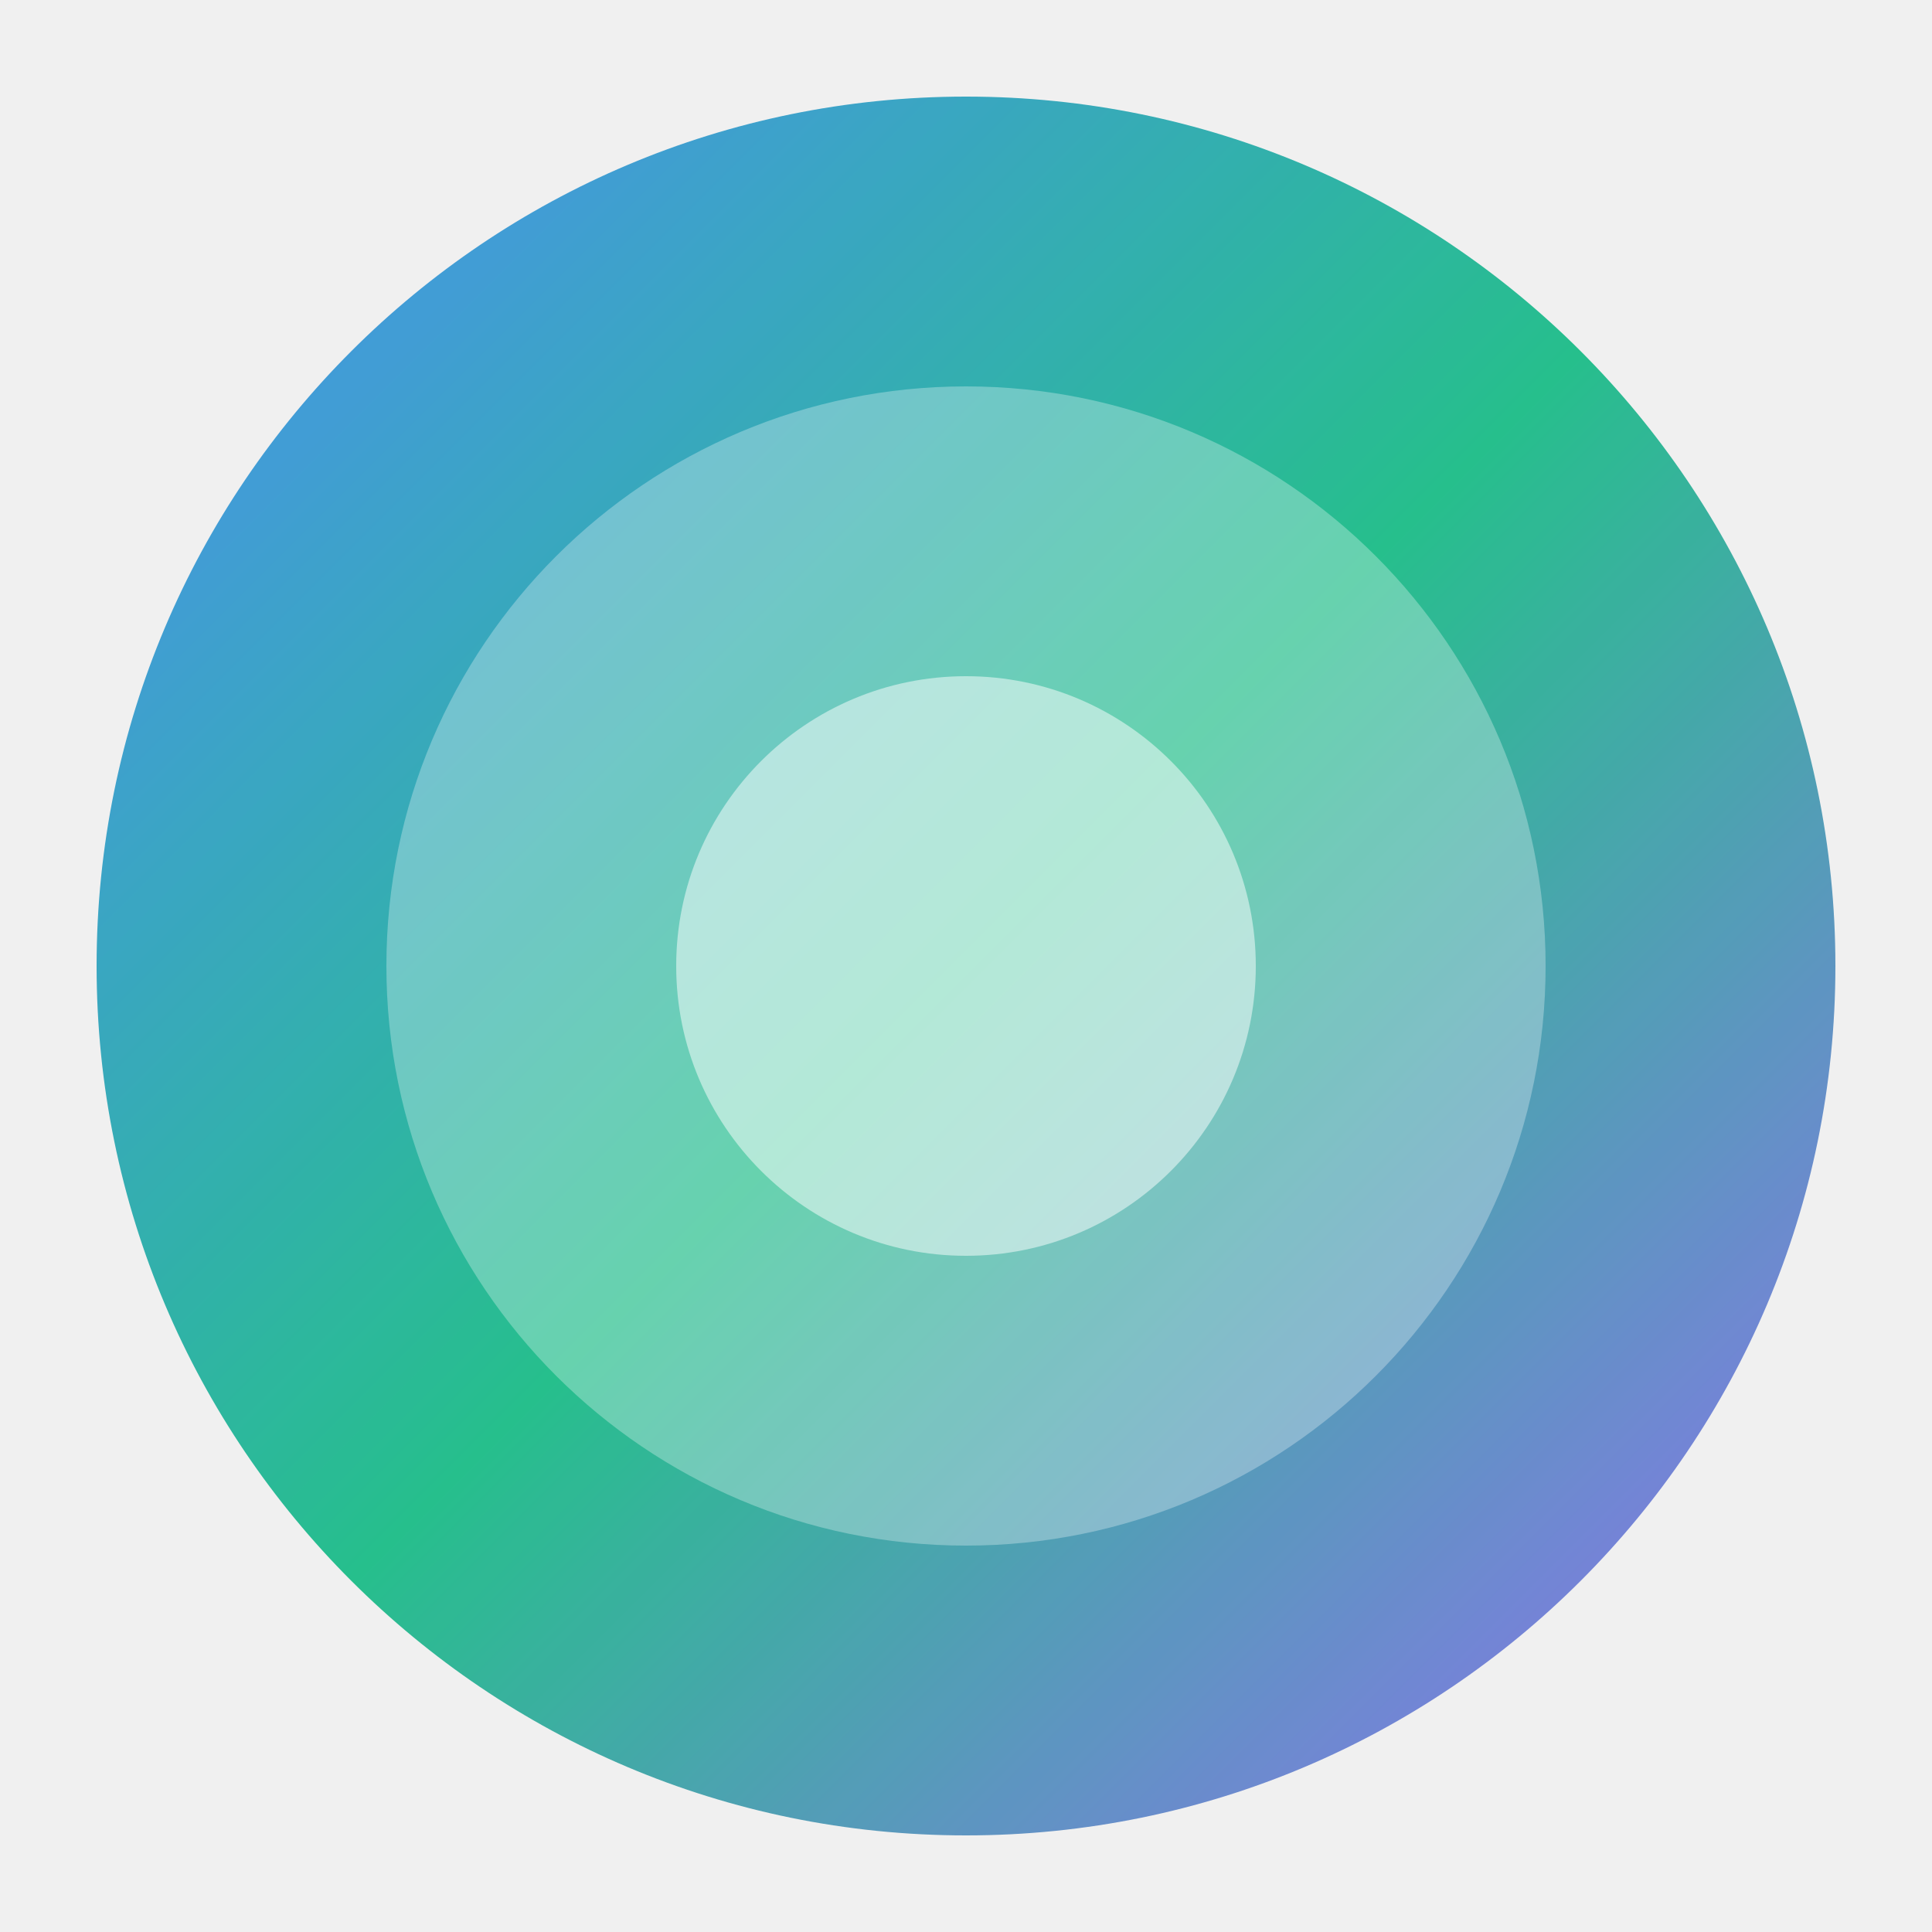
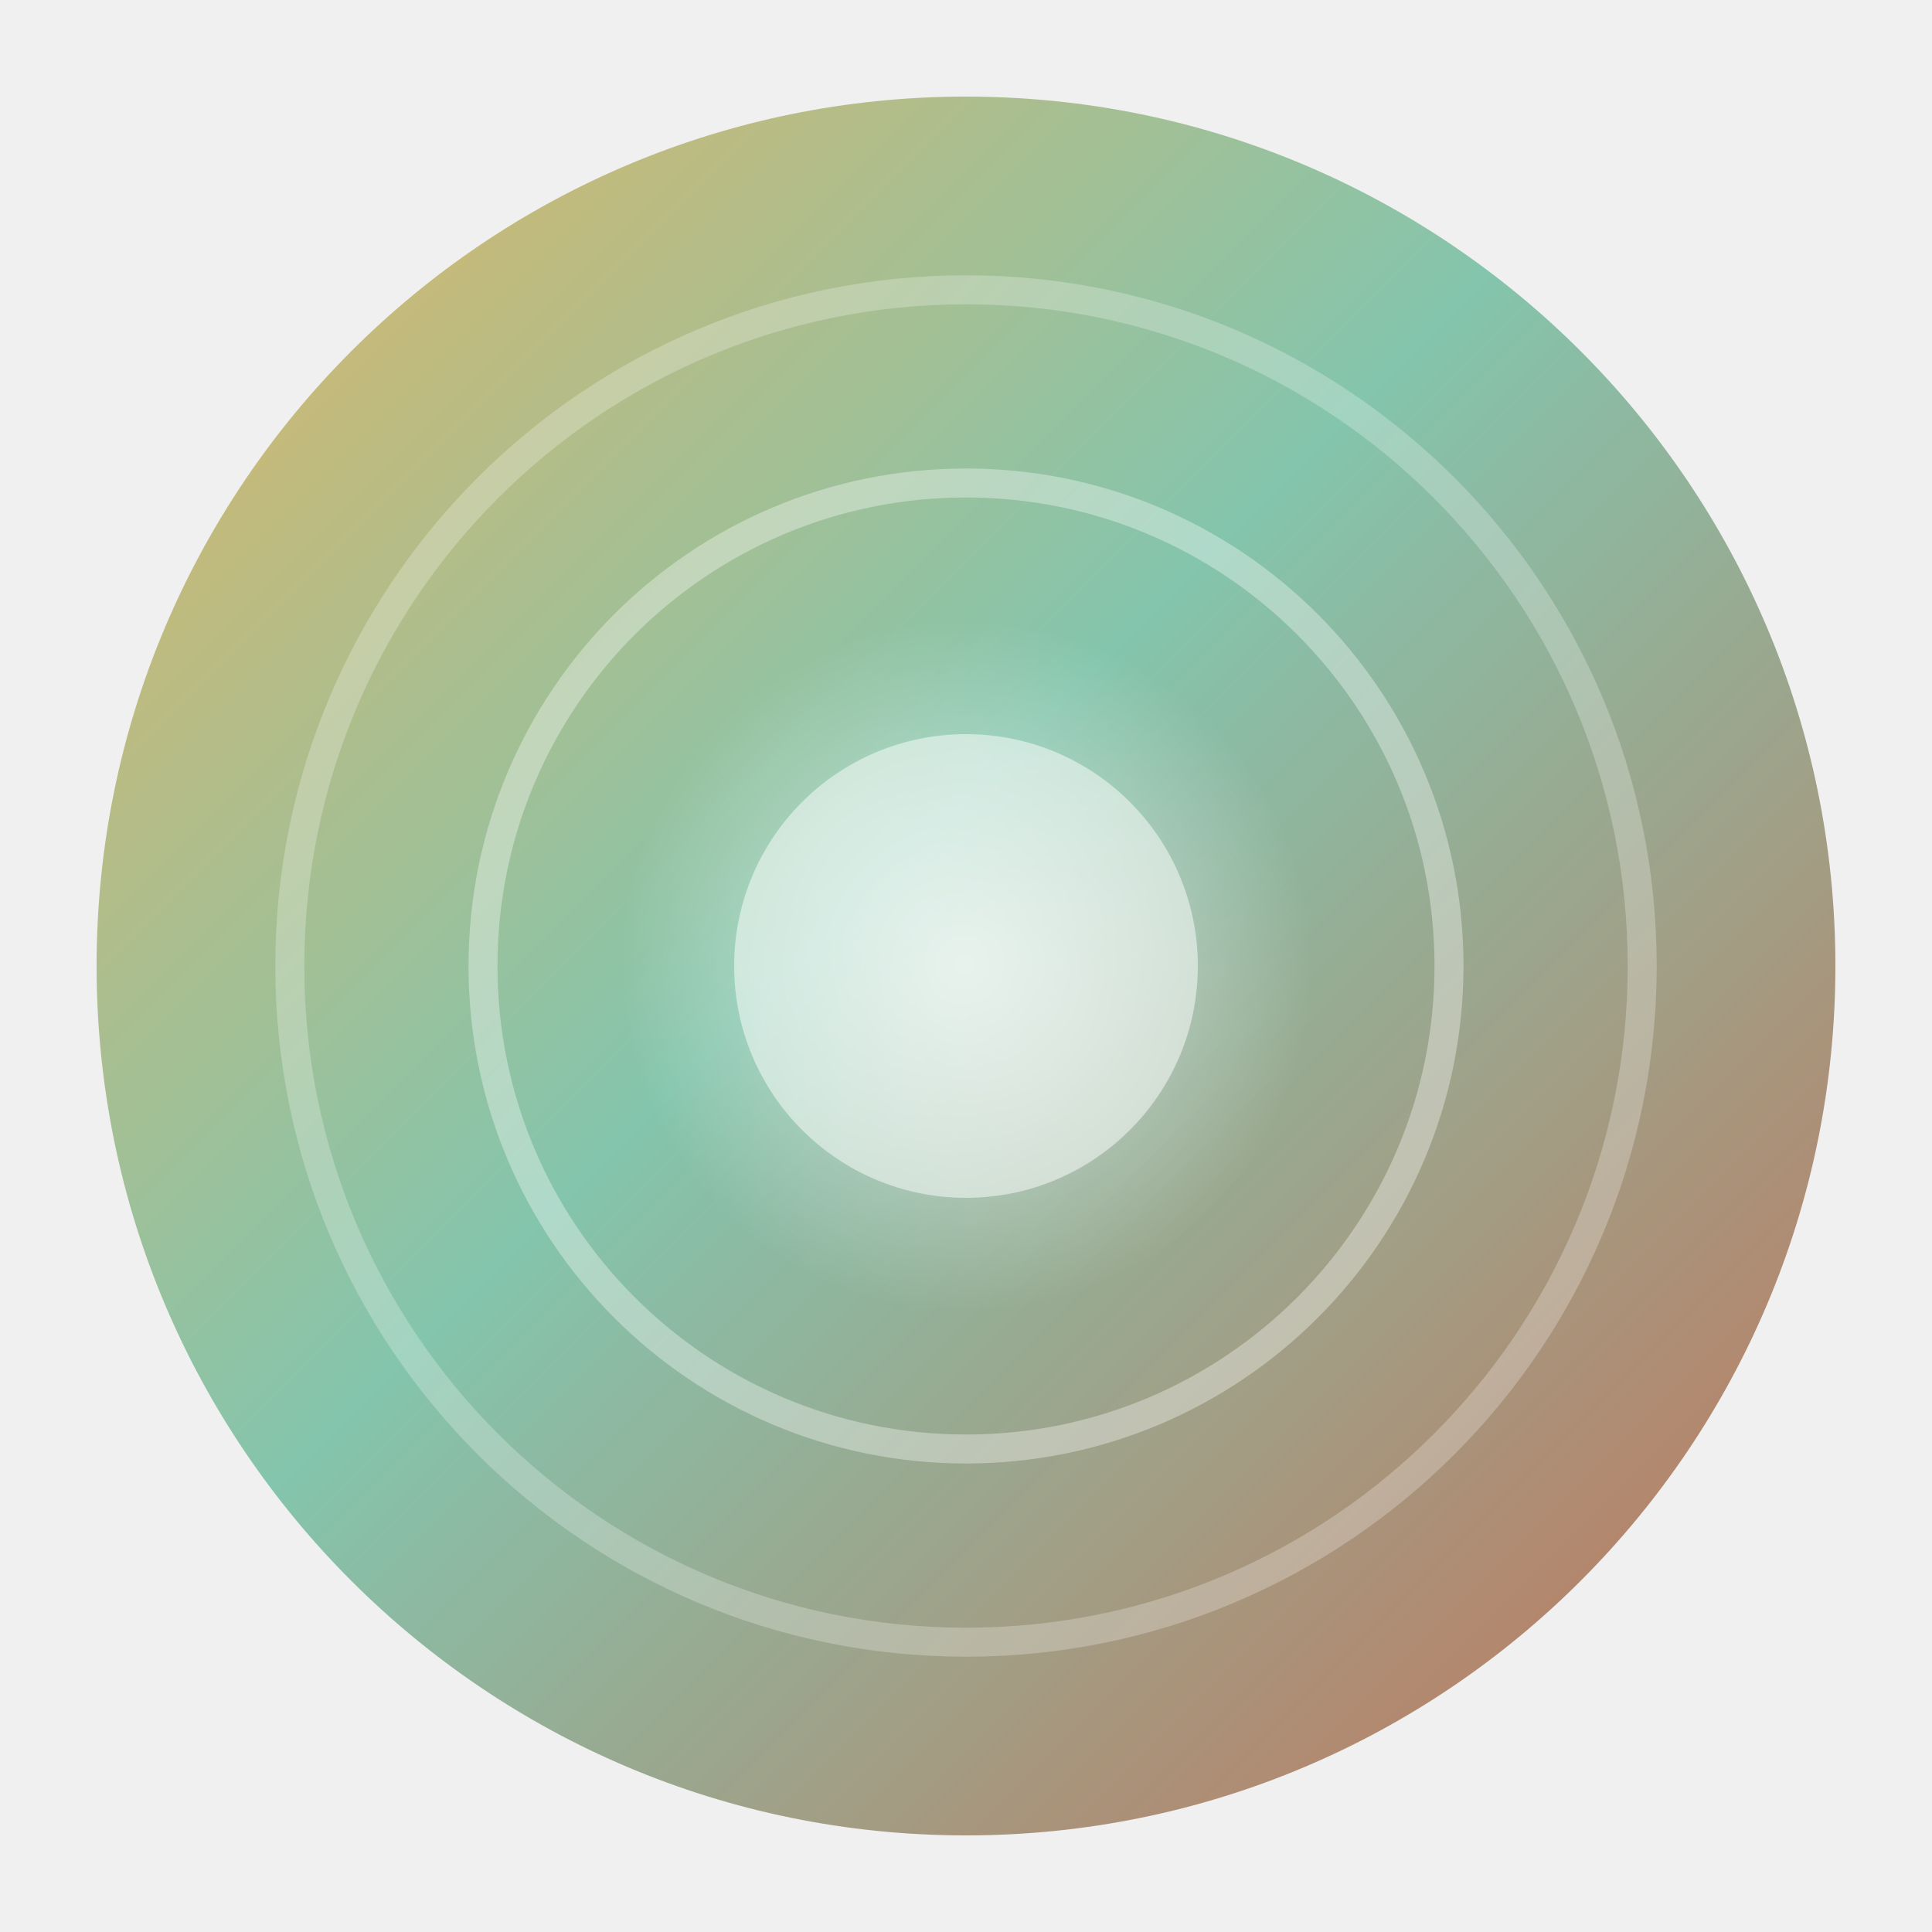
<svg xmlns="http://www.w3.org/2000/svg" viewBox="0 0 100 100">
  <defs>
-     <linearGradient id="breathGradient" x1="0%" y1="0%" x2="100%" y2="100%">
-       <stop offset="0%" style="stop-color:#3B82F6;stop-opacity:1" />
-       <stop offset="50%" style="stop-color:#10B981;stop-opacity:1" />
-       <stop offset="100%" style="stop-color:#8B5CF6;stop-opacity:1" />
+     <linearGradient id="earthBreathGradient" x1="0%" y1="0%" x2="100%" y2="100%">
+       <stop offset="0%" style="stop-color:#e3b25c;stop-opacity:1" />
+       <stop offset="45%" style="stop-color:#7fc3aa;stop-opacity:1" />
+       <stop offset="100%" style="stop-color:#c26a4f;stop-opacity:1" />
    </linearGradient>
+     <radialGradient id="innerGlow" cx="50%" cy="50%" r="50%">
+       <stop offset="0%" style="stop-color:#ffffff;stop-opacity:0.6" />
+       <stop offset="50%" style="stop-color:#ffffff;stop-opacity:0.3" />
+       <stop offset="100%" style="stop-color:#ffffff;stop-opacity:0" />
+     </radialGradient>
  </defs>
-   <circle cx="50" cy="50" r="45" fill="url(#breathGradient)" opacity="0.9" />
-   <circle cx="50" cy="50" r="30" fill="white" opacity="0.3" />
-   <circle cx="50" cy="50" r="15" fill="white" opacity="0.5" />
+   <circle cx="50" cy="50" r="45" fill="url(#earthBreathGradient)" opacity="0.95" />
+   <circle cx="50" cy="50" r="35" fill="none" stroke="white" stroke-width="1.5" opacity="0.25" />
+   <circle cx="50" cy="50" r="25" fill="none" stroke="white" stroke-width="1.5" opacity="0.35" />
+   <circle cx="50" cy="50" r="18" fill="url(#innerGlow)" />
+   <circle cx="50" cy="50" r="12" fill="white" opacity="0.5" />
</svg>
